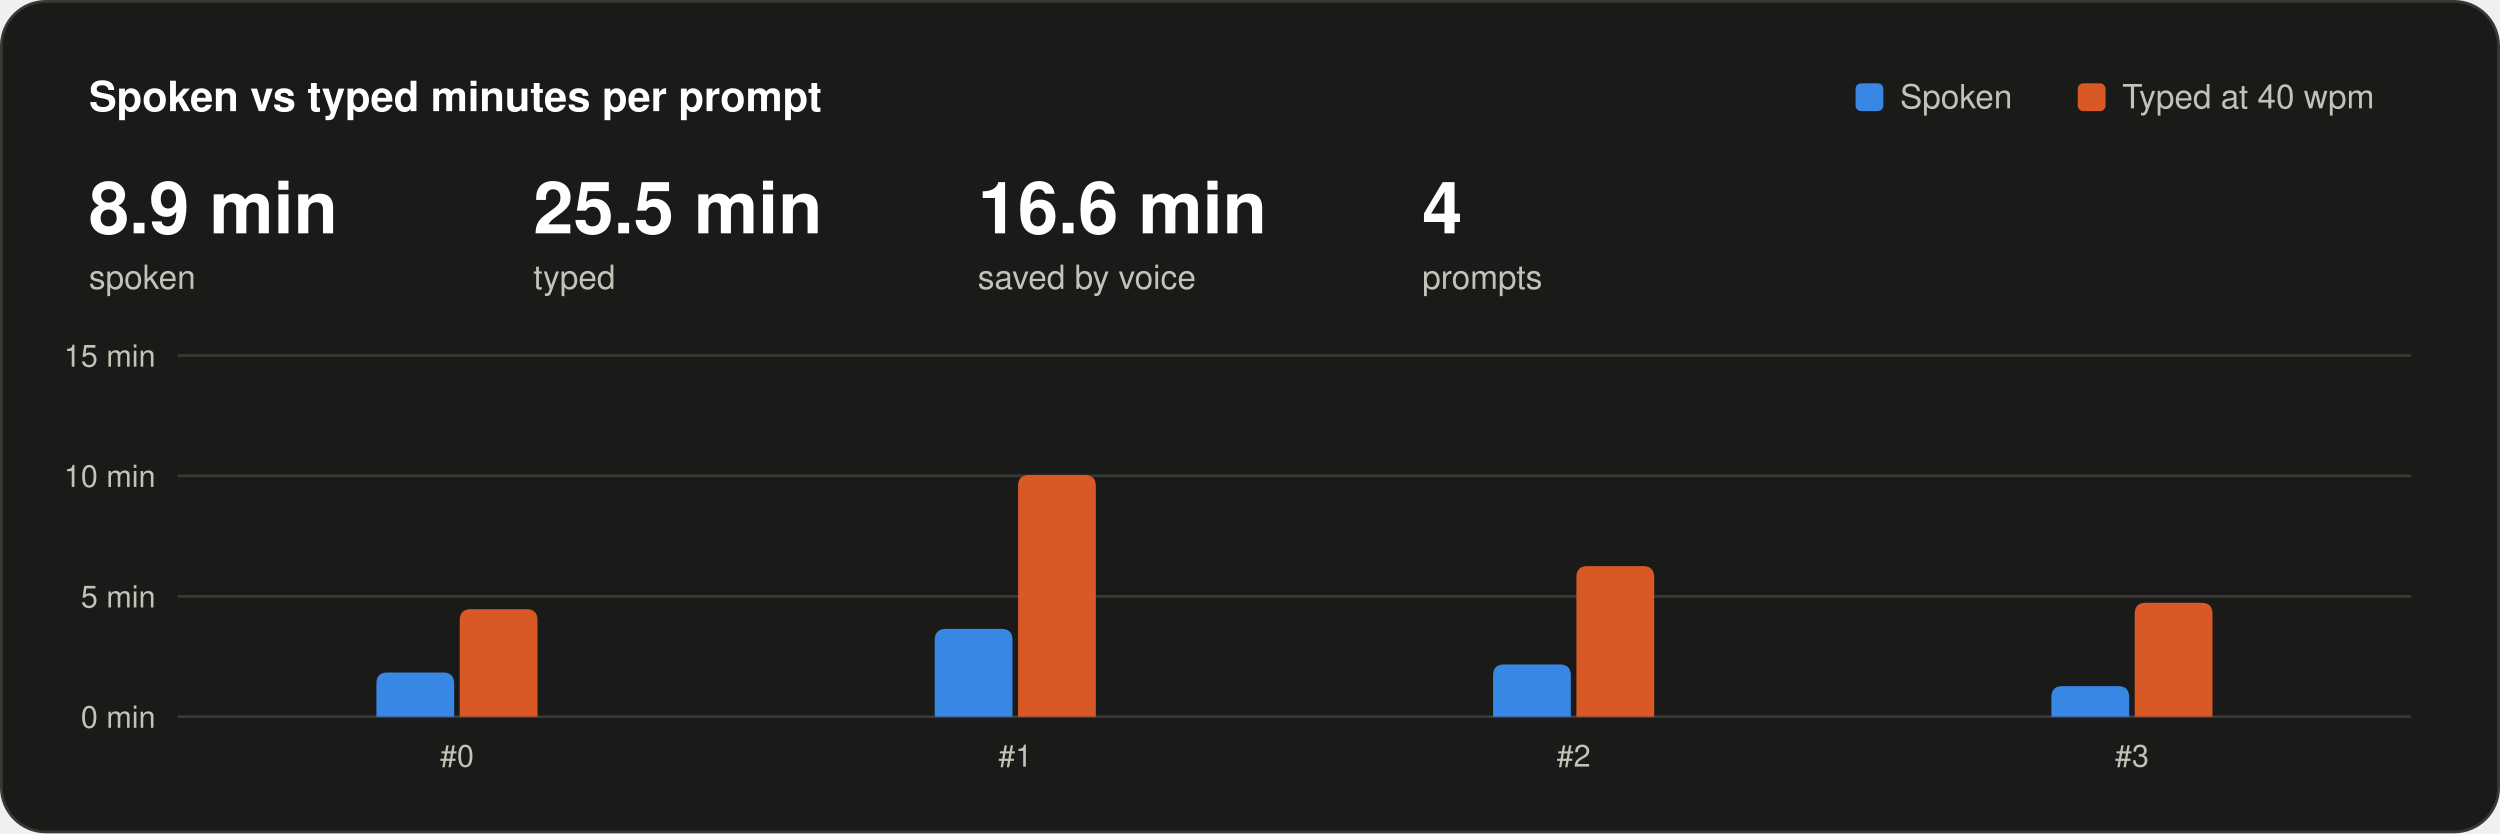
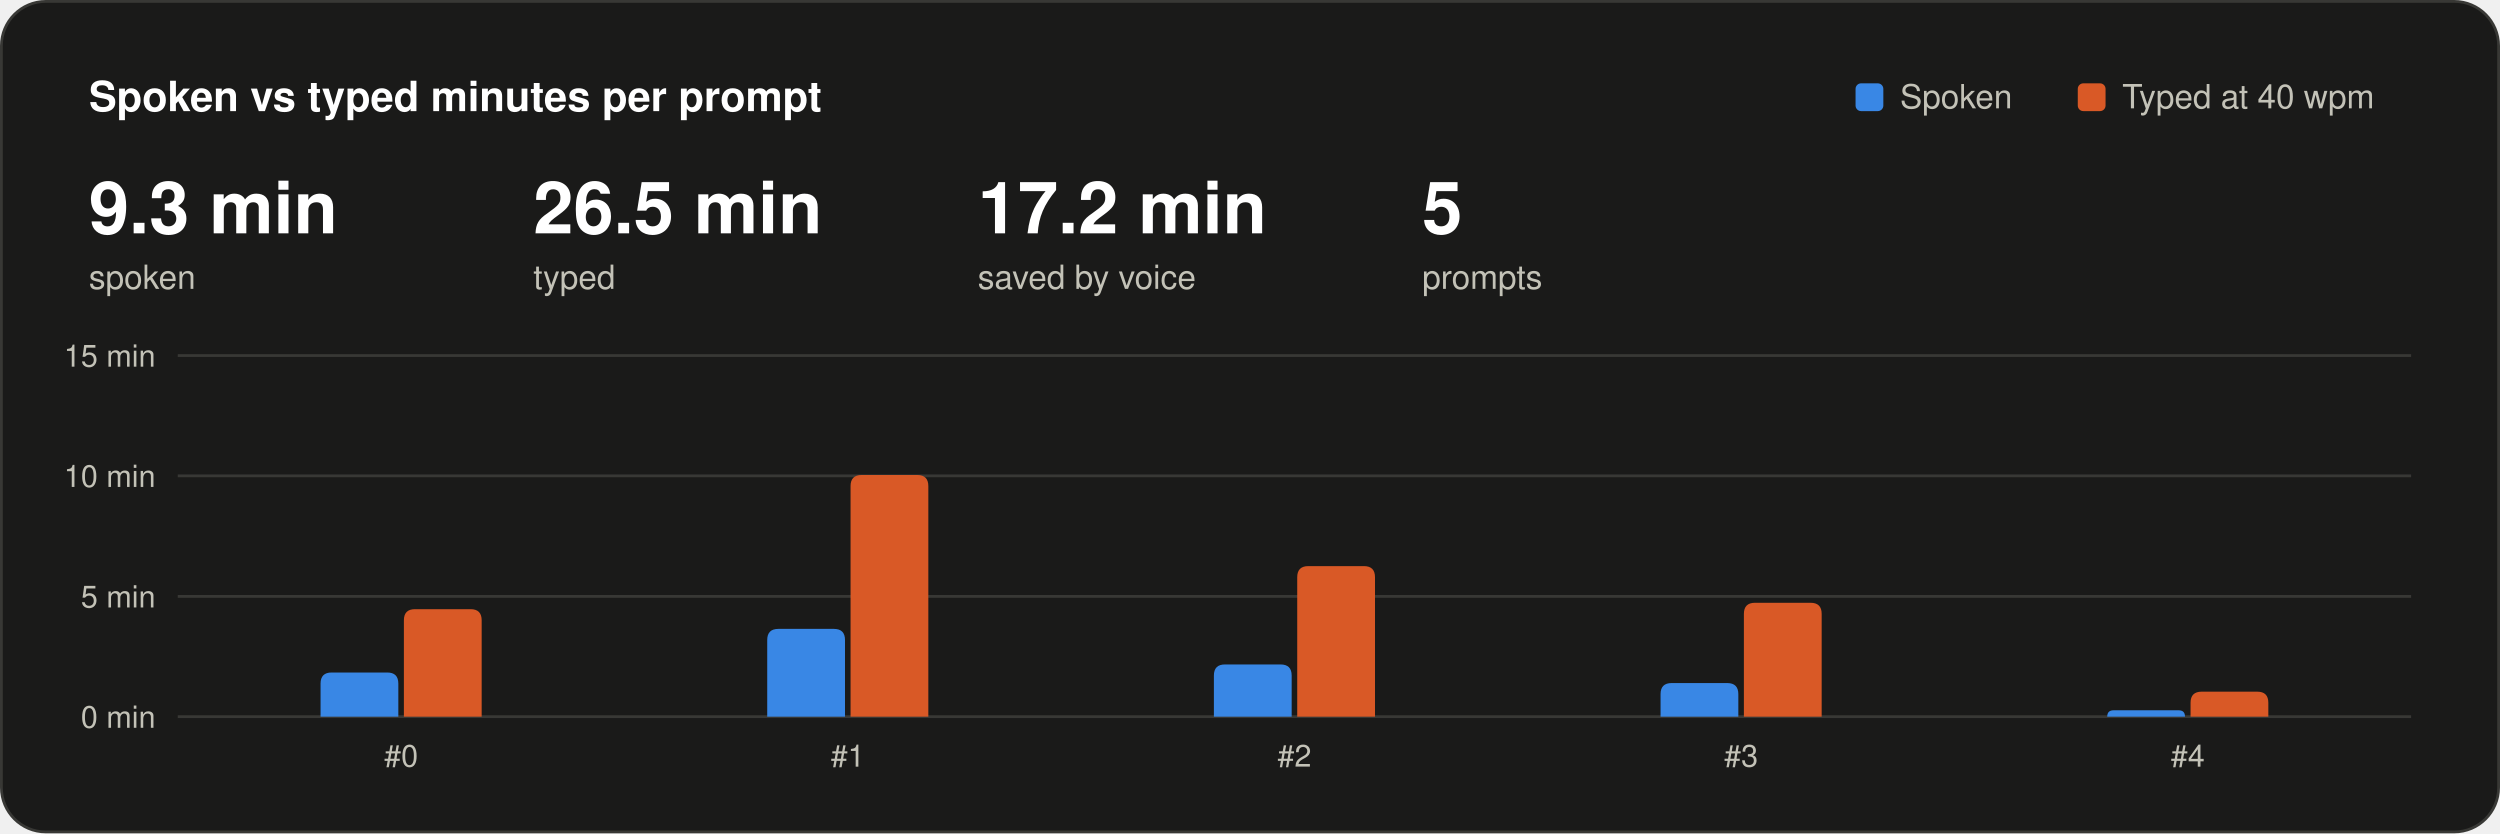
- <svg xmlns="http://www.w3.org/2000/svg" width="900" height="300" viewBox="0 0 900 300" role="img" aria-label="Spoken 8.9 min versus typed 25.5 min across 4 prompts" font-family="-apple-system,Segoe UI,Helvetica,Arial,sans-serif">
+ <svg xmlns="http://www.w3.org/2000/svg" width="900" height="300" viewBox="0 0 900 300" role="img" aria-label="Spoken 9.3 min versus typed 26.5 min across 5 prompts" font-family="-apple-system,Segoe UI,Helvetica,Arial,sans-serif">
  <rect x="0.5" y="0.5" width="899" height="299" rx="16" fill="#1a1a19" stroke="#383835" />
  <text x="32" y="40" font-size="15" font-weight="600" fill="#ffffff">Spoken vs typed minutes per prompt</text>
  <rect x="668" y="30" width="10" height="10" rx="2" fill="#3987e5" />
  <text x="684" y="39" font-size="12" fill="#c3c2b7">Spoken</text>
  <rect x="748" y="30" width="10" height="10" rx="2" fill="#d95926" />
  <text x="764" y="39" font-size="12" fill="#c3c2b7">Typed at 40 wpm</text>
-   <text x="32" y="84" font-size="26" font-weight="700" fill="#ffffff">8.9 min</text>
+   <text x="32" y="84" font-size="26" font-weight="700" fill="#ffffff">9.3 min</text>
  <text x="32" y="104" font-size="12" fill="#c3c2b7">spoken</text>
-   <text x="192" y="84" font-size="26" font-weight="700" fill="#ffffff">25.5 min</text>
+   <text x="192" y="84" font-size="26" font-weight="700" fill="#ffffff">26.5 min</text>
  <text x="192" y="104" font-size="12" fill="#c3c2b7">typed</text>
-   <text x="352" y="84" font-size="26" font-weight="700" fill="#ffffff">16.6 min</text>
+   <text x="352" y="84" font-size="26" font-weight="700" fill="#ffffff">17.2 min</text>
  <text x="352" y="104" font-size="12" fill="#c3c2b7">saved by voice</text>
-   <text x="512" y="84" font-size="26" font-weight="700" fill="#ffffff">4</text>
+   <text x="512" y="84" font-size="26" font-weight="700" fill="#ffffff">5</text>
  <text x="512" y="104" font-size="12" fill="#c3c2b7">prompts</text>
  <line x1="64" x2="868" y1="258.0" y2="258.0" stroke="#383835" />
  <text x="56" y="262.0" font-size="11" text-anchor="end" fill="#c3c2b7">0 min</text>
  <line x1="64" x2="868" y1="214.7" y2="214.7" stroke="#383835" />
  <text x="56" y="218.7" font-size="11" text-anchor="end" fill="#c3c2b7">5 min</text>
  <line x1="64" x2="868" y1="171.3" y2="171.3" stroke="#383835" />
  <text x="56" y="175.3" font-size="11" text-anchor="end" fill="#c3c2b7">10 min</text>
  <line x1="64" x2="868" y1="128.0" y2="128.0" stroke="#383835" />
  <text x="56" y="132.0" font-size="11" text-anchor="end" fill="#c3c2b7">15 min</text>
-   <path class="bar" d="M135.5,258.0V246.1Q135.5,242.1 139.5,242.1H159.5Q163.5,242.1 163.5,246.1V258.0Z" fill="#3987e5" />
-   <path class="bar" d="M165.5,258.0V223.3Q165.5,219.3 169.5,219.3H189.5Q193.5,219.3 193.5,223.3V258.0Z" fill="#d95926" />
-   <text x="164.5" y="276" font-size="11" text-anchor="middle" fill="#c3c2b7">#0</text>
-   <path class="bar" d="M336.5,258.0V230.4Q336.5,226.4 340.5,226.4H360.5Q364.5,226.4 364.5,230.4V258.0Z" fill="#3987e5" />
-   <path class="bar" d="M366.5,258.0V175.0Q366.5,171.0 370.5,171.0H390.5Q394.5,171.0 394.5,175.0V258.0Z" fill="#d95926" />
-   <text x="365.5" y="276" font-size="11" text-anchor="middle" fill="#c3c2b7">#1</text>
-   <path class="bar" d="M537.5,258.0V243.2Q537.5,239.2 541.5,239.2H561.5Q565.5,239.2 565.5,243.2V258.0Z" fill="#3987e5" />
-   <path class="bar" d="M567.5,258.0V207.8Q567.5,203.8 571.5,203.8H591.5Q595.5,203.8 595.5,207.8V258.0Z" fill="#d95926" />
-   <text x="566.5" y="276" font-size="11" text-anchor="middle" fill="#c3c2b7">#2</text>
-   <path class="bar" d="M738.5,258.0V251.0Q738.5,247.0 742.5,247.0H762.5Q766.5,247.0 766.5,251.0V258.0Z" fill="#3987e5" />
-   <path class="bar" d="M768.5,258.0V221.0Q768.5,217.0 772.5,217.0H792.5Q796.5,217.0 796.5,221.0V258.0Z" fill="#d95926" />
-   <text x="767.5" y="276" font-size="11" text-anchor="middle" fill="#c3c2b7">#3</text>
+   <path class="bar" d="M115.4,258.0V246.1Q115.4,242.1 119.4,242.1H139.4Q143.4,242.1 143.4,246.1V258.0Z" fill="#3987e5" />
+   <path class="bar" d="M145.4,258.0V223.3Q145.4,219.3 149.4,219.3H169.4Q173.4,219.3 173.4,223.3V258.0Z" fill="#d95926" />
+   <text x="144.4" y="276" font-size="11" text-anchor="middle" fill="#c3c2b7">#0</text>
+   <path class="bar" d="M276.2,258.0V230.4Q276.2,226.4 280.2,226.4H300.2Q304.2,226.4 304.2,230.4V258.0Z" fill="#3987e5" />
+   <path class="bar" d="M306.2,258.0V175.0Q306.2,171.0 310.2,171.0H330.2Q334.2,171.0 334.2,175.0V258.0Z" fill="#d95926" />
+   <text x="305.2" y="276" font-size="11" text-anchor="middle" fill="#c3c2b7">#1</text>
+   <path class="bar" d="M437.0,258.0V243.2Q437.0,239.2 441.0,239.2H461.0Q465.0,239.2 465.0,243.2V258.0Z" fill="#3987e5" />
+   <path class="bar" d="M467.0,258.0V207.8Q467.0,203.8 471.0,203.8H491.0Q495.0,203.8 495.0,207.8V258.0Z" fill="#d95926" />
+   <text x="466.0" y="276" font-size="11" text-anchor="middle" fill="#c3c2b7">#2</text>
+   <path class="bar" d="M597.8,258.0V249.9Q597.8,245.9 601.8,245.9H621.8Q625.8,245.9 625.8,249.9V258.0Z" fill="#3987e5" />
+   <path class="bar" d="M627.8,258.0V221.0Q627.8,217.0 631.8,217.0H651.8Q655.8,217.0 655.8,221.0V258.0Z" fill="#d95926" />
+   <text x="626.8" y="276" font-size="11" text-anchor="middle" fill="#c3c2b7">#3</text>
+   <path class="bar" d="M758.6,258.0V258.0Q758.6,255.7 760.9,255.7H784.3Q786.6,255.7 786.6,258.0V258.0Z" fill="#3987e5" />
+   <path class="bar" d="M788.6,258.0V253.0Q788.6,249.0 792.6,249.0H812.6Q816.6,249.0 816.6,253.0V258.0Z" fill="#d95926" />
+   <text x="787.6" y="276" font-size="11" text-anchor="middle" fill="#c3c2b7">#4</text>
</svg>
